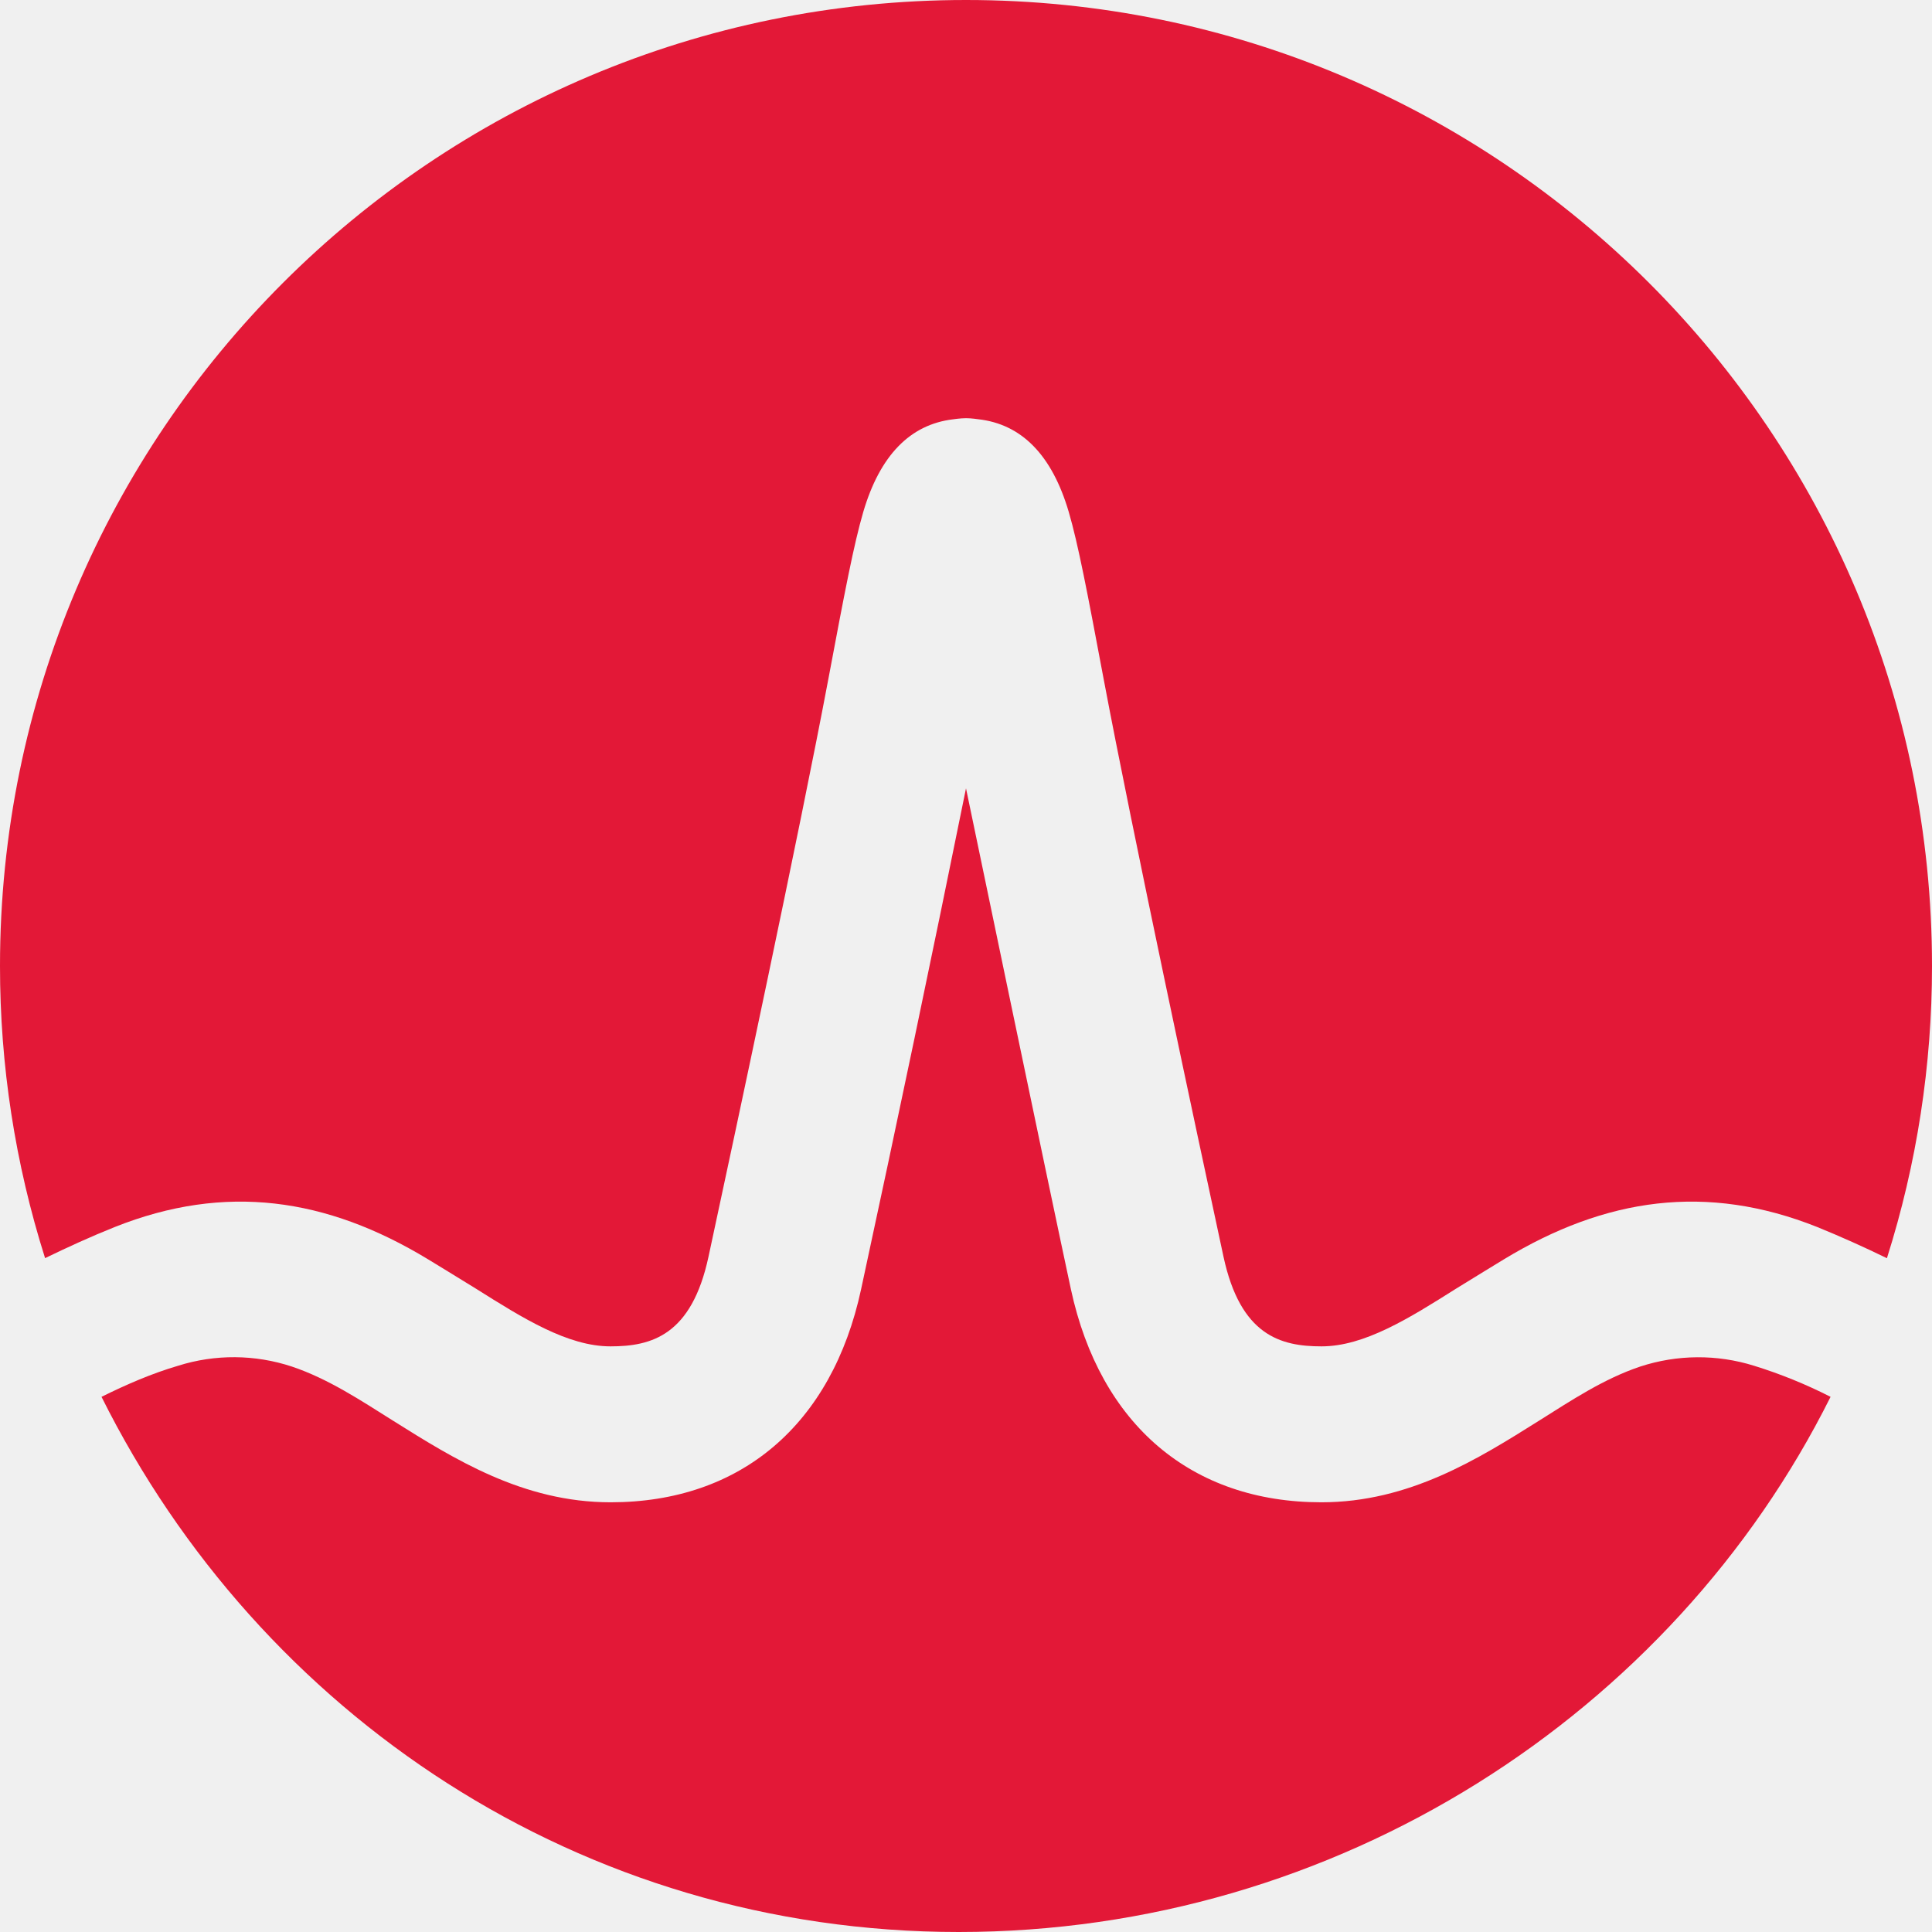
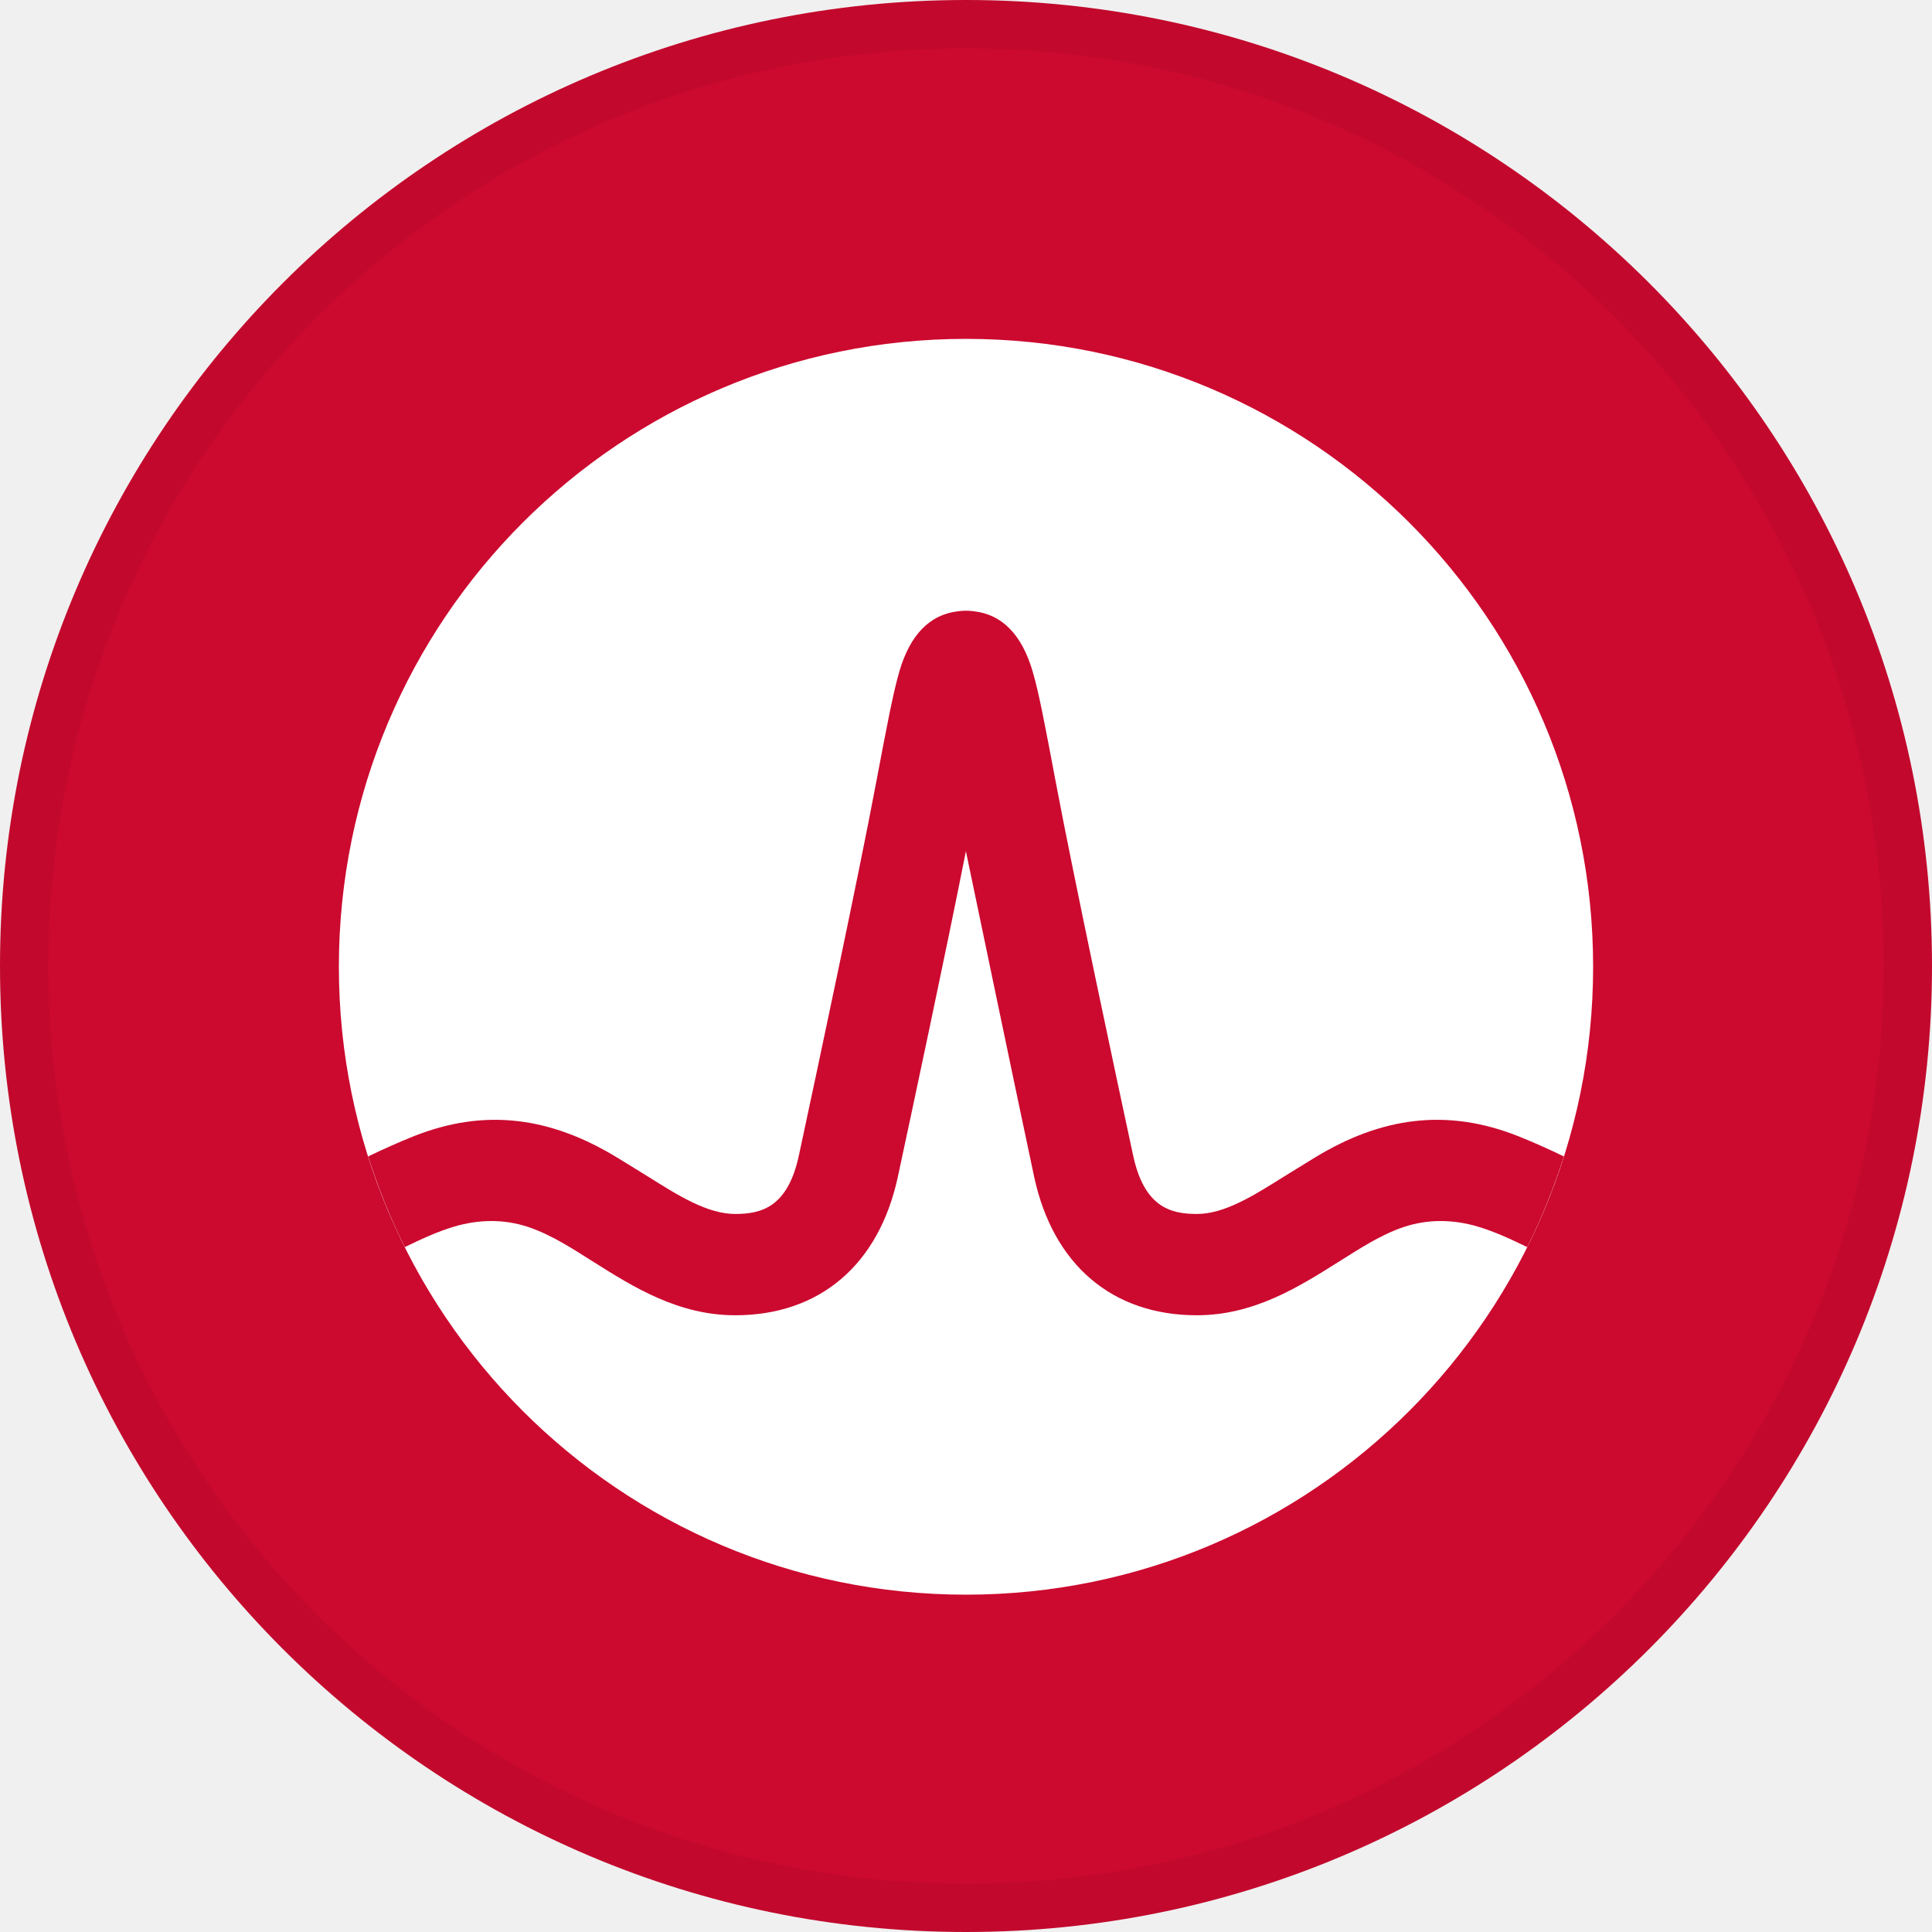
- <svg xmlns="http://www.w3.org/2000/svg" width="1em" height="1em" viewBox="0 0 24 24">
-   <path fill="#E31837" d="M12 0c6.628 0 12 5.372 12 12a12 12 0 0 1-.56 3.63a14 14 0 0 0-.867-.388c-1.372-.546-2.629-.363-3.888.4c0 0-.459.28-.597.366c-.586.37-1.14.717-1.672.717c-.508 0-1.007-.135-1.218-1.117c-.33-1.533-1.135-5.298-1.486-7.162c-.206-1.097-.319-1.688-.436-2.088c-.208-.706-.586-1.09-1.124-1.15c0 0-.084-.013-.152-.013s-.162.014-.162.014c-.531.064-.907.447-1.114 1.15c-.117.4-.23.99-.436 2.087c-.351 1.864-1.156 5.63-1.486 7.162c-.21.982-.71 1.117-1.218 1.117c-.531 0-1.086-.348-1.672-.717c-.138-.086-.597-.366-.597-.366c-1.259-.763-2.516-.946-3.888-.4c-.301.12-.586.251-.867.387A12 12 0 0 1 0 12C0 5.372 5.372 0 12 0m8.375 16.976c-.453.152-.855.42-1.256.672c-.756.475-1.613 1.014-2.704 1.014c-1.614 0-2.749-.964-3.112-2.647C13.023 14.712 12 9.793 12 9.793a496 496 0 0 1-1.303 6.222c-.362 1.683-1.497 2.647-3.112 2.647c-1.09 0-1.946-.539-2.703-1.014c-.401-.252-.804-.52-1.256-.672a2.3 2.3 0 0 0-1.414-.01c-.33.097-.644.234-.951.386C3.227 21.292 7.207 24 11.91 24s8.863-2.708 10.83-6.648a6 6 0 0 0-.95-.386a2.32 2.32 0 0 0-1.415.01" />
+ <svg xmlns="http://www.w3.org/2000/svg" width="40" height="40" viewBox="0 0 40 40" fill="none">
+   <circle cx="20" cy="20" r="20" fill="#CC092F" />
+   <g clip-path="url(#clip0_14382_22022)">
+     <path d="M20 33.016C27.171 33.016 32.984 27.195 32.984 20.016C32.984 12.836 27.171 7.016 20 7.016C12.829 7.016 7.016 12.836 7.016 20.016C7.016 27.195 12.829 33.016 20 33.016Z" fill="white" />
+     <path d="M32.378 23.943C32.172 24.588 31.917 25.224 31.619 25.82C31.289 25.659 30.944 25.498 30.592 25.394C30.086 25.245 29.566 25.236 29.062 25.404C28.573 25.569 28.138 25.86 27.703 26.132C26.885 26.647 25.957 27.231 24.779 27.231C23.03 27.231 21.803 26.186 21.411 24.364C21.108 22.952 19.998 17.623 19.998 17.623C19.567 19.799 18.892 22.952 18.589 24.364C18.197 26.186 16.97 27.231 15.223 27.231C14.043 27.231 13.115 26.647 12.297 26.132C11.864 25.86 11.427 25.569 10.938 25.404C10.434 25.236 9.914 25.245 9.408 25.394C9.056 25.498 8.711 25.659 8.381 25.82C8.083 25.224 7.829 24.588 7.622 23.943C7.924 23.798 8.239 23.655 8.56 23.527C10.044 22.934 11.404 23.132 12.767 23.96C12.767 23.96 13.264 24.264 13.412 24.357C14.048 24.756 14.646 25.134 15.223 25.134C15.772 25.134 16.311 24.987 16.54 23.922C16.897 22.262 17.767 18.183 18.147 16.164C18.371 14.977 18.494 14.337 18.62 13.902C18.842 13.141 19.25 12.727 19.825 12.657C19.825 12.657 19.925 12.644 20 12.644C20.075 12.644 20.165 12.656 20.165 12.656C20.747 12.722 21.156 13.138 21.38 13.902C21.508 14.337 21.629 14.977 21.853 16.164C22.233 18.183 23.103 22.262 23.46 23.922C23.689 24.987 24.229 25.134 24.779 25.134C25.354 25.134 25.952 24.756 26.588 24.357C26.738 24.264 27.233 23.96 27.233 23.96C28.596 23.132 29.956 22.934 31.442 23.527C31.762 23.655 32.078 23.798 32.378 23.943Z" fill="#CC092F" />
+   </g>
+   <circle cx="20" cy="20" r="19.5" stroke="black" stroke-opacity="0.05" />
+   <defs>
+     <clipPath id="clip0_14382_22022">
+       <rect width="26" height="26.017" fill="white" transform="translate(7 7)" />
+     </clipPath>
+   </defs>
</svg>
